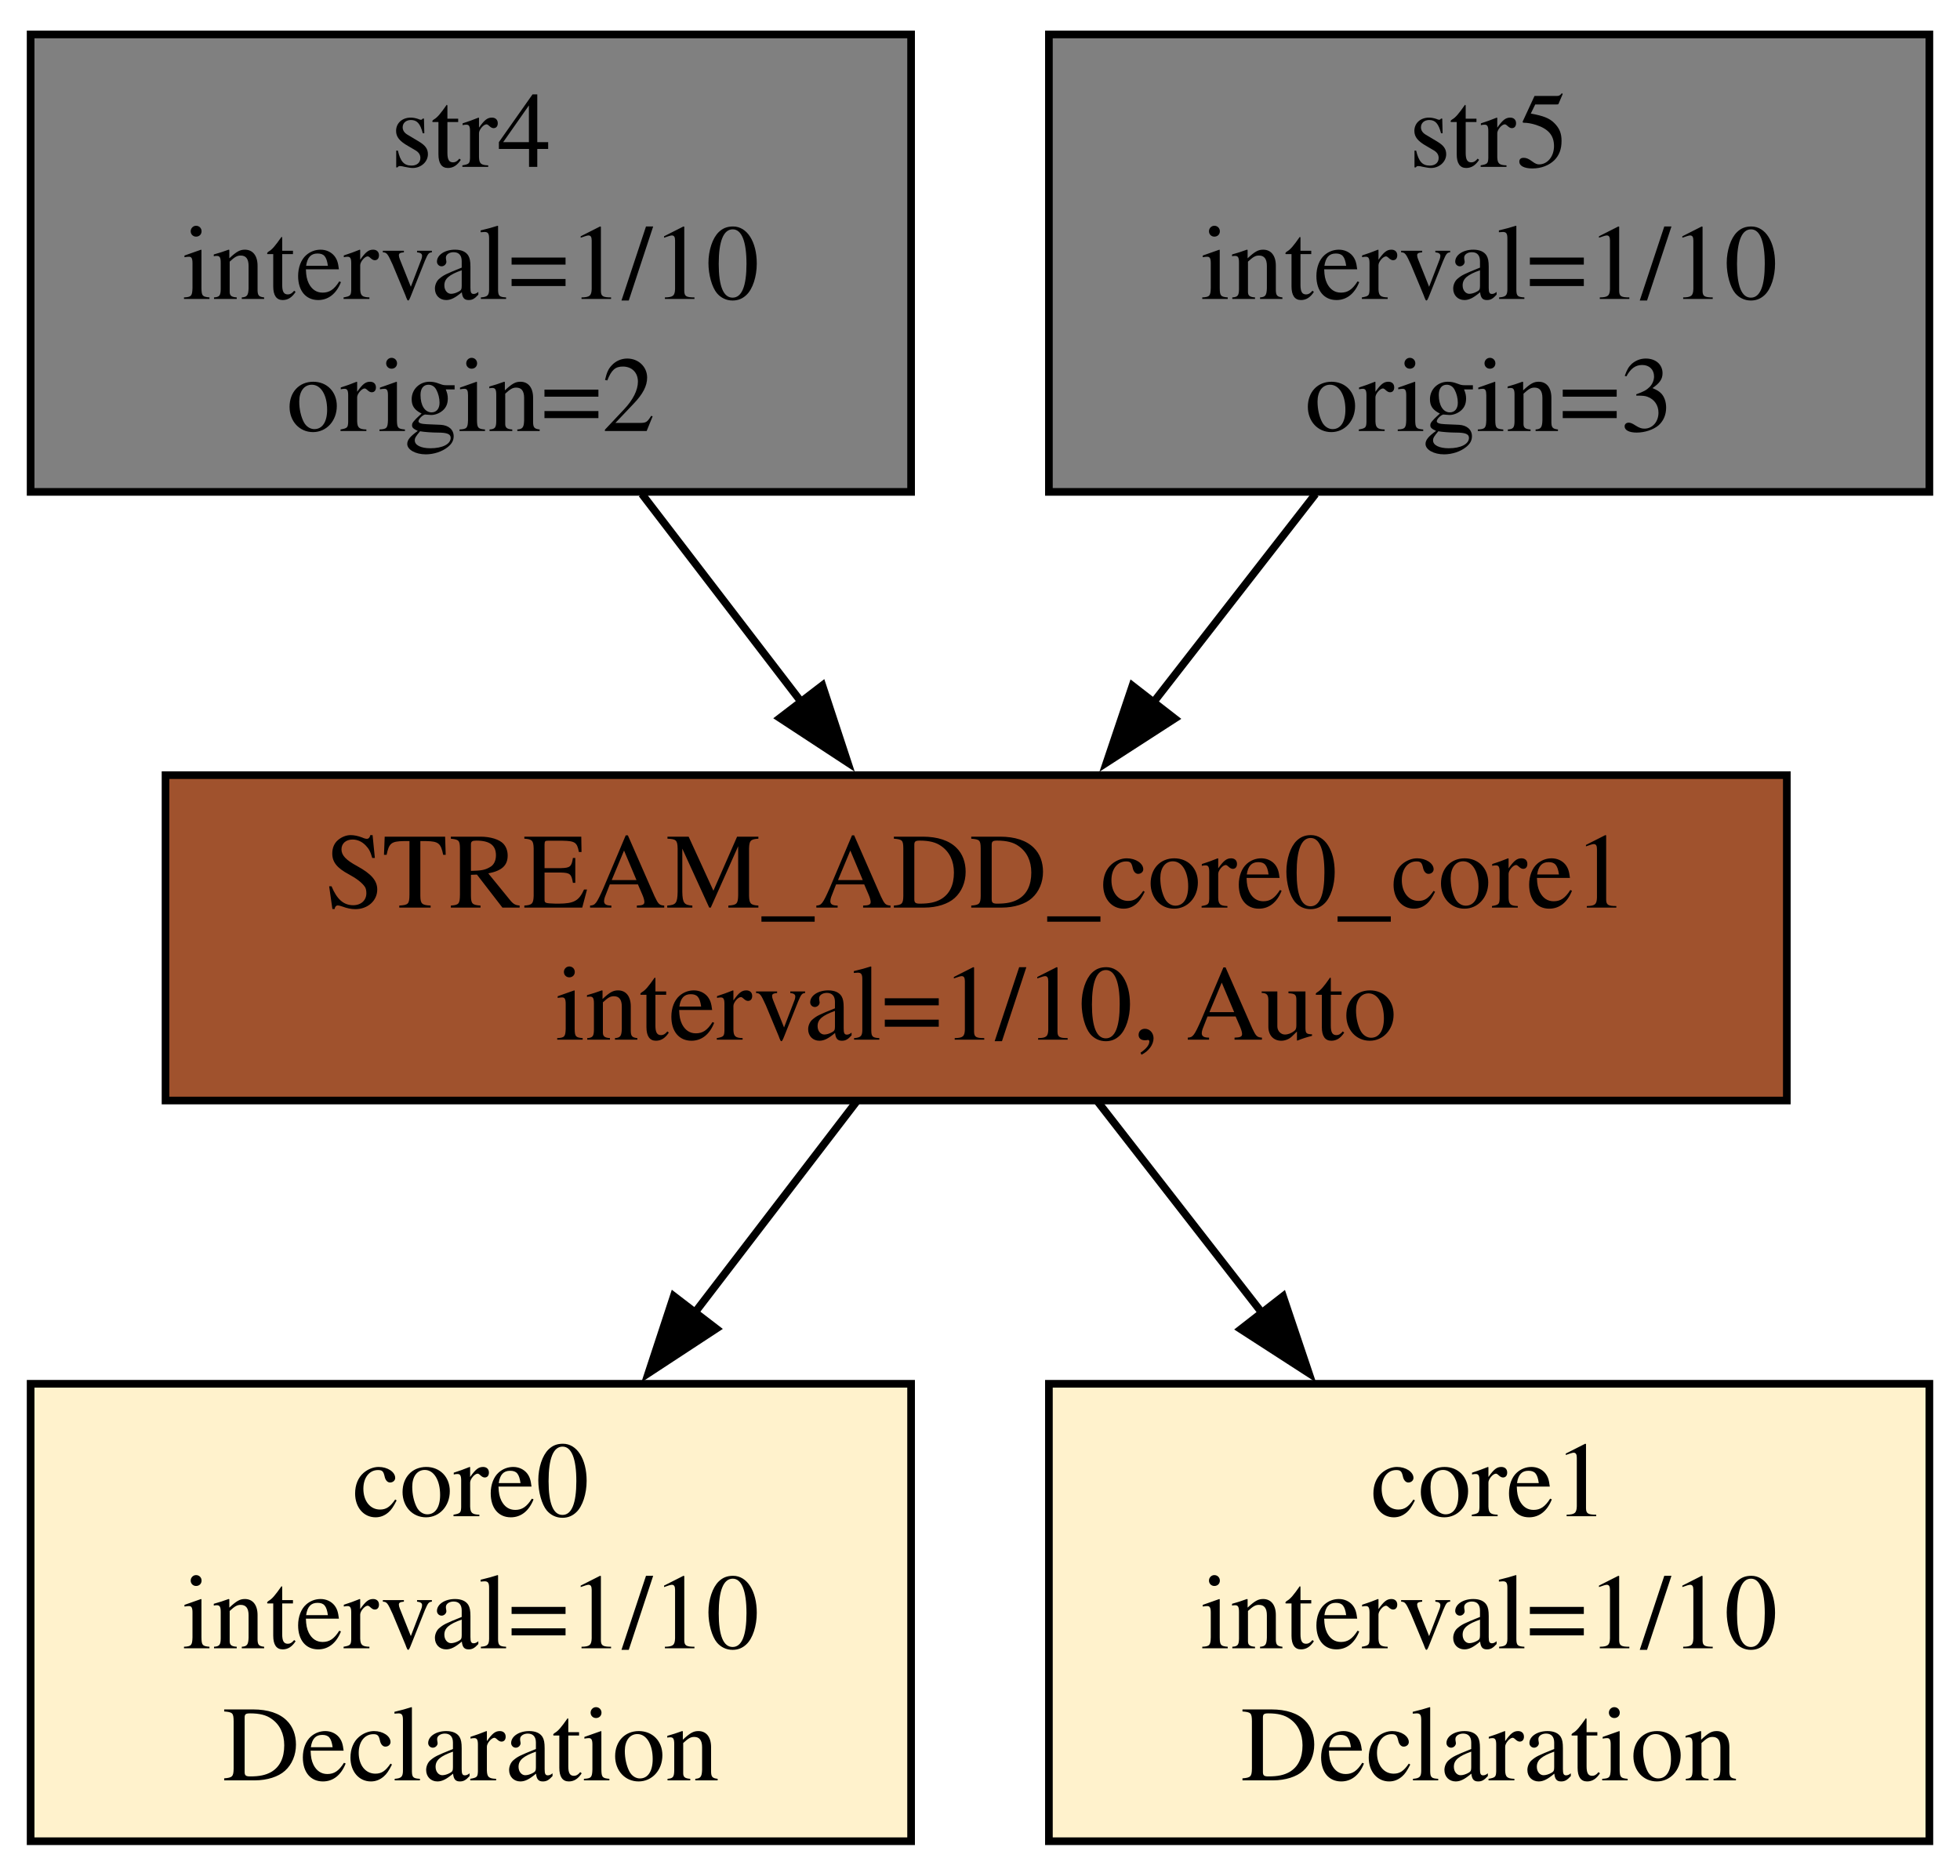
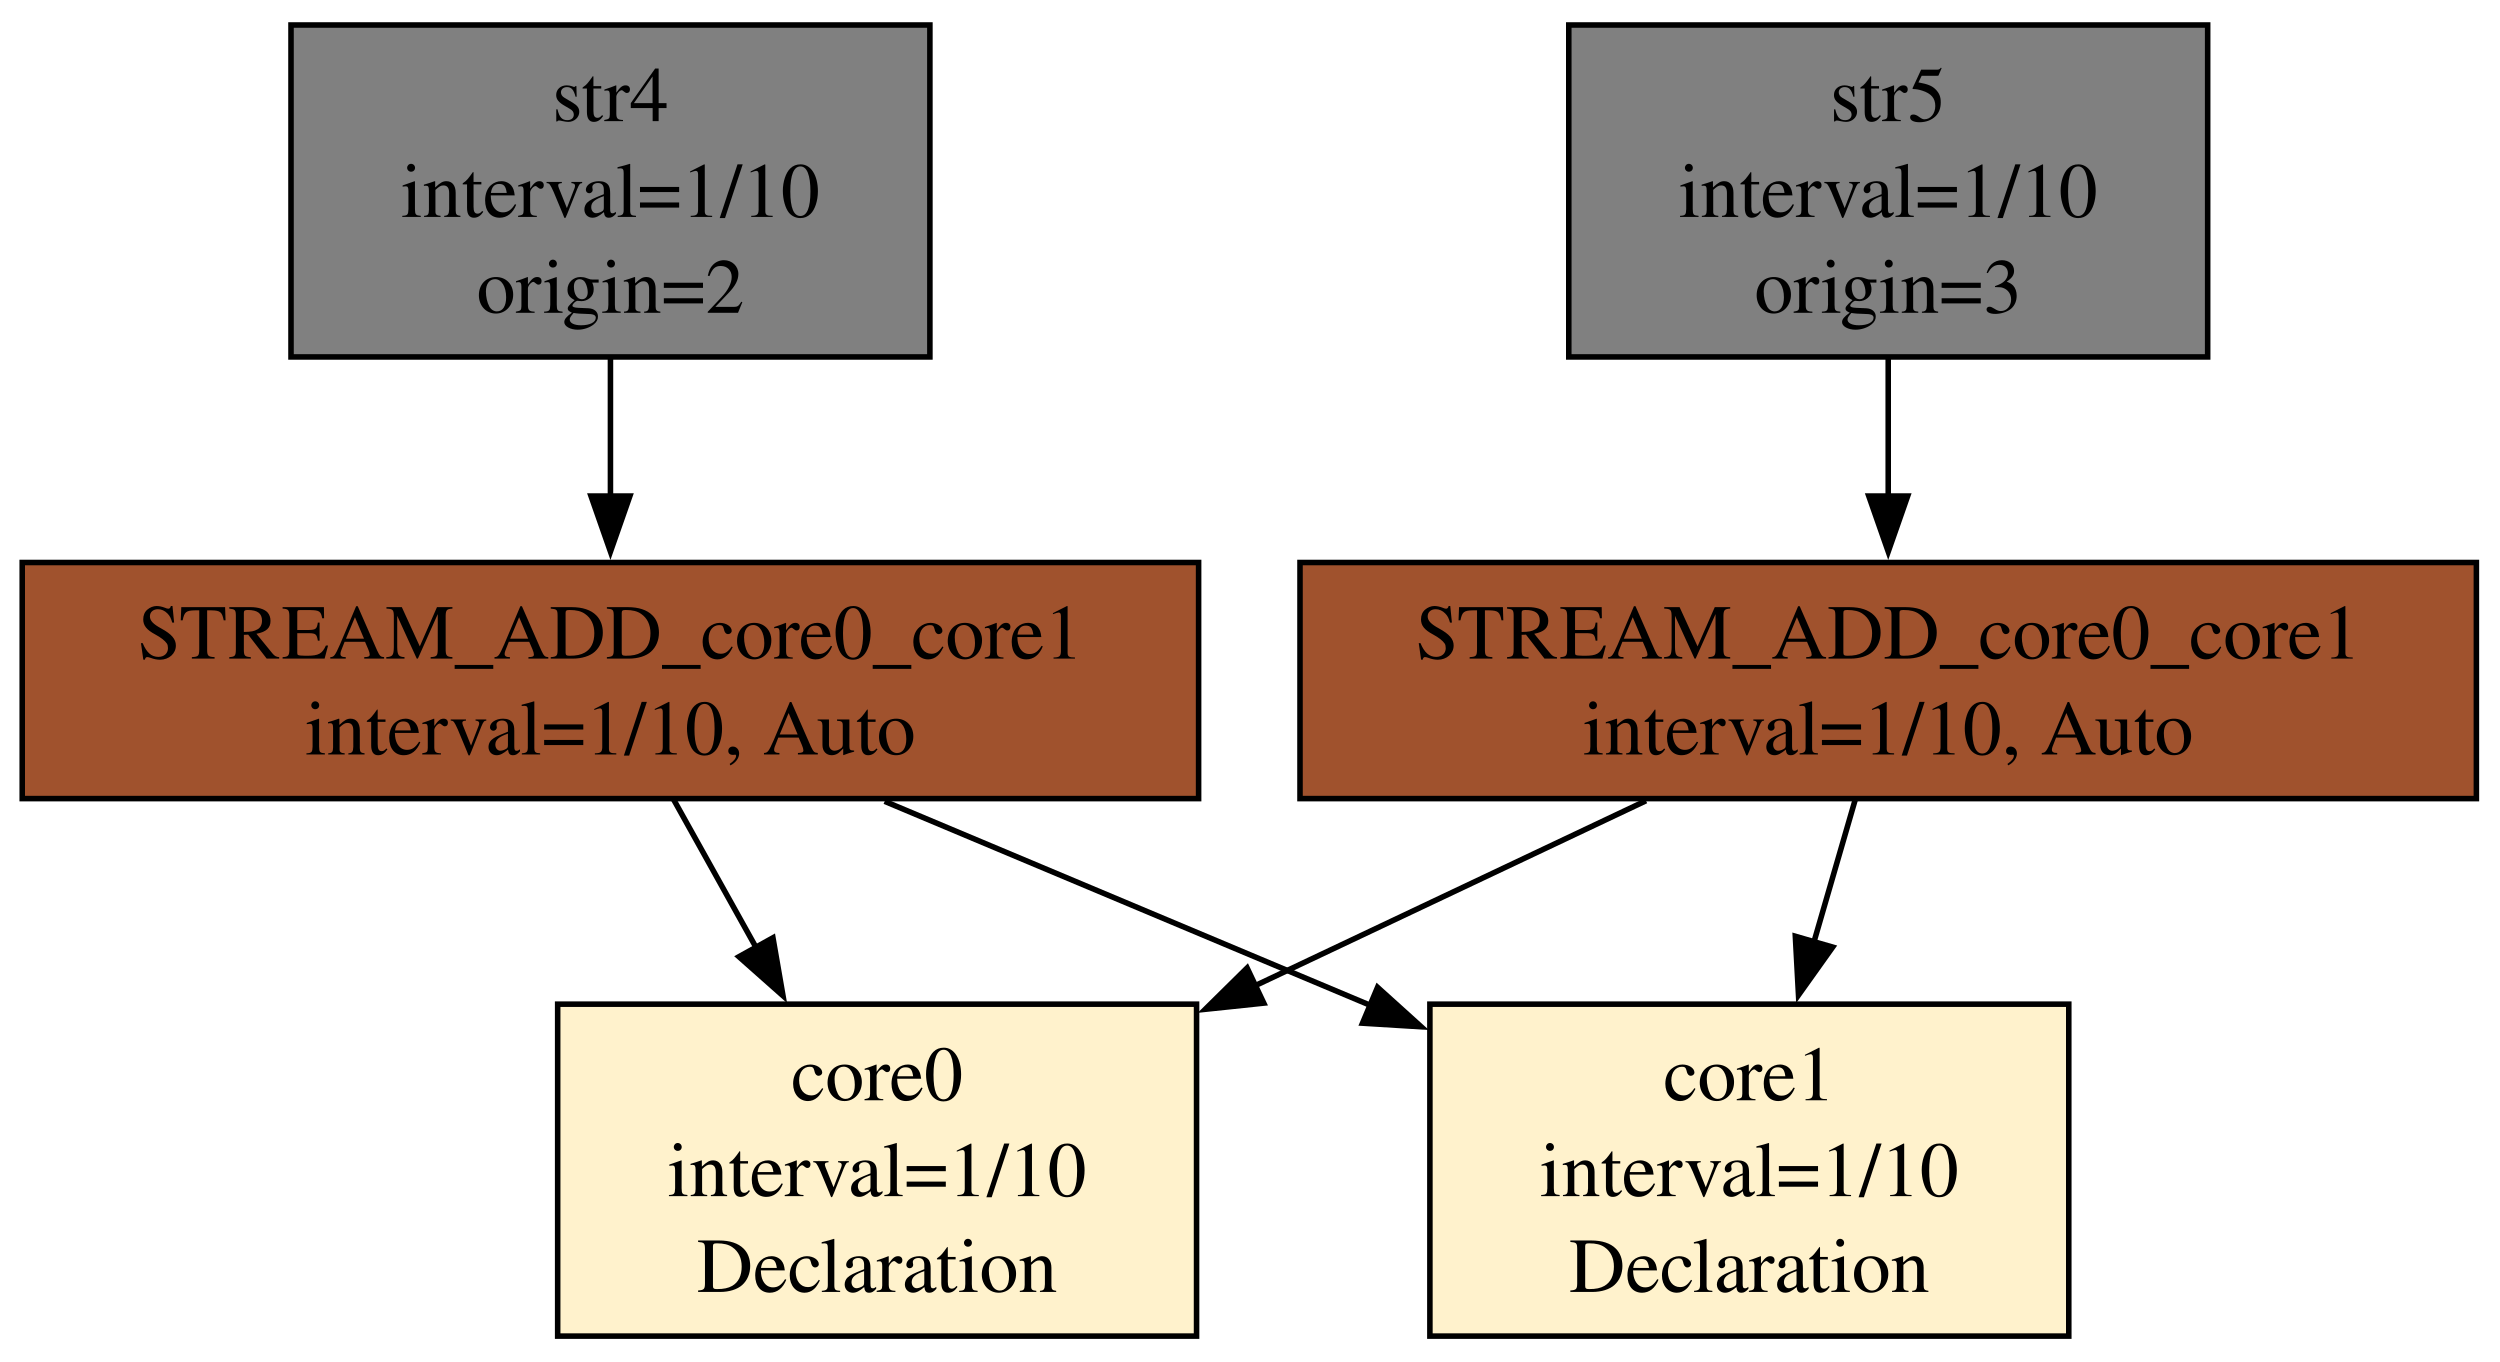
- <svg xmlns="http://www.w3.org/2000/svg" width="256pt" height="245pt" viewBox="0.00 0.00 256.00 245.00">
+ <svg xmlns="http://www.w3.org/2000/svg" width="450pt" height="245pt" viewBox="0.00 0.00 450.00 245.00">
  <g id="graph0" class="graph" transform="scale(1 1) rotate(0) translate(4 241)">
    <g id="node1" class="node">
-       <polygon fill="#fff2cc" stroke="Black" points="0,-0.5 0,-60.25 115,-60.25 115,-0.5 0,-0.5" />
-       <text xml:space="preserve" text-anchor="middle" x="57.5" y="-42.95" font-family="Times,serif" font-size="14.00">core0</text>
-       <text xml:space="preserve" text-anchor="middle" x="57.5" y="-25.7" font-family="Times,serif" font-size="14.00">interval=1/10</text>
-       <text xml:space="preserve" text-anchor="middle" x="57.5" y="-8.45" font-family="Times,serif" font-size="14.00">Declaration</text>
+       <polygon fill="#fff2cc" stroke="Black" points="96.38,-0.5 96.38,-60.25 211.38,-60.25 211.38,-0.5 96.38,-0.5" />
+       <text xml:space="preserve" text-anchor="middle" x="153.88" y="-42.95" font-family="Times,serif" font-size="14.00">core0</text>
+       <text xml:space="preserve" text-anchor="middle" x="153.88" y="-25.7" font-family="Times,serif" font-size="14.00">interval=1/10</text>
+       <text xml:space="preserve" text-anchor="middle" x="153.88" y="-8.45" font-family="Times,serif" font-size="14.00">Declaration</text>
    </g>
    <g id="node2" class="node">
-       <polygon fill="#fff2cc" stroke="Black" points="133,-0.5 133,-60.25 248,-60.25 248,-0.5 133,-0.5" />
-       <text xml:space="preserve" text-anchor="middle" x="190.5" y="-42.95" font-family="Times,serif" font-size="14.00">core1</text>
-       <text xml:space="preserve" text-anchor="middle" x="190.5" y="-25.7" font-family="Times,serif" font-size="14.00">interval=1/10</text>
-       <text xml:space="preserve" text-anchor="middle" x="190.5" y="-8.45" font-family="Times,serif" font-size="14.00">Declaration</text>
+       <polygon fill="#fff2cc" stroke="Black" points="253.38,-0.5 253.38,-60.25 368.38,-60.25 368.38,-0.5 253.38,-0.5" />
+       <text xml:space="preserve" text-anchor="middle" x="310.88" y="-42.95" font-family="Times,serif" font-size="14.00">core1</text>
+       <text xml:space="preserve" text-anchor="middle" x="310.88" y="-25.7" font-family="Times,serif" font-size="14.00">interval=1/10</text>
+       <text xml:space="preserve" text-anchor="middle" x="310.88" y="-8.45" font-family="Times,serif" font-size="14.00">Declaration</text>
    </g>
    <g id="node3" class="node">
-       <polygon fill="Sienna" stroke="Black" points="17.62,-97.25 17.62,-139.75 229.38,-139.75 229.38,-97.25 17.62,-97.25" />
-       <text xml:space="preserve" text-anchor="middle" x="123.5" y="-122.45" font-family="Times,serif" font-size="14.00">STREAM_ADD_core0_core1</text>
-       <text xml:space="preserve" text-anchor="middle" x="123.5" y="-105.2" font-family="Times,serif" font-size="14.00">interval=1/10, Auto</text>
+       <polygon fill="Sienna" stroke="Black" points="0,-97.25 0,-139.75 211.75,-139.75 211.75,-97.25 0,-97.25" />
+       <text xml:space="preserve" text-anchor="middle" x="105.88" y="-122.45" font-family="Times,serif" font-size="14.00">STREAM_ADD_core0_core1</text>
+       <text xml:space="preserve" text-anchor="middle" x="105.88" y="-105.2" font-family="Times,serif" font-size="14.00">interval=1/10, Auto</text>
    </g>
    <g id="edge1" class="edge">
-       <path fill="none" stroke="black" d="M107.86,-97.09C101.5,-88.8 93.95,-78.94 86.65,-69.41" />
-       <polygon fill="black" stroke="black" points="89.55,-67.45 80.69,-61.64 84,-71.71 89.55,-67.45" />
+       <path fill="none" stroke="black" d="M117.25,-97.09C121.73,-89.05 127.03,-79.54 132.18,-70.29" />
+       <polygon fill="black" stroke="black" points="135.13,-72.2 136.94,-61.76 129.01,-68.79 135.13,-72.2" />
    </g>
    <g id="edge2" class="edge">
-       <path fill="none" stroke="black" d="M139.38,-97.09C145.83,-88.8 153.5,-78.94 160.91,-69.41" />
-       <polygon fill="black" stroke="black" points="163.58,-71.68 166.96,-61.63 158.06,-67.38 163.58,-71.68" />
+       <path fill="none" stroke="black" d="M155.24,-96.76C181.51,-85.72 214.22,-71.98 242.87,-59.95" />
+       <polygon fill="black" stroke="black" points="243.96,-63.28 251.82,-56.18 241.25,-56.83 243.96,-63.28" />
    </g>
    <g id="node4" class="node">
-       <polygon fill="Gray" stroke="Black" points="0,-176.75 0,-236.5 115,-236.5 115,-176.75 0,-176.75" />
-       <text xml:space="preserve" text-anchor="middle" x="57.5" y="-219.2" font-family="Times,serif" font-size="14.00">str4</text>
-       <text xml:space="preserve" text-anchor="middle" x="57.5" y="-201.95" font-family="Times,serif" font-size="14.00">interval=1/10</text>
-       <text xml:space="preserve" text-anchor="middle" x="57.5" y="-184.7" font-family="Times,serif" font-size="14.00">origin=2</text>
+       <polygon fill="Sienna" stroke="Black" points="230,-97.25 230,-139.75 441.75,-139.75 441.75,-97.25 230,-97.25" />
+       <text xml:space="preserve" text-anchor="middle" x="335.88" y="-122.45" font-family="Times,serif" font-size="14.00">STREAM_ADD_core0_core1</text>
+       <text xml:space="preserve" text-anchor="middle" x="335.88" y="-105.2" font-family="Times,serif" font-size="14.00">interval=1/10, Auto</text>
    </g>
    <g id="edge3" class="edge">
-       <path fill="none" stroke="black" d="M79.84,-176.47C86.55,-167.72 93.9,-158.12 100.64,-149.33" />
-       <polygon fill="black" stroke="black" points="103.41,-151.47 106.72,-141.4 97.86,-147.21 103.41,-151.47" />
+       <path fill="none" stroke="black" d="M292.28,-96.87C271.21,-86.9 245.44,-74.7 221.87,-63.55" />
+       <polygon fill="black" stroke="black" points="223.48,-60.44 212.94,-59.33 220.48,-66.77 223.48,-60.44" />
+     </g>
+     <g id="edge4" class="edge">
+       <path fill="none" stroke="black" d="M329.95,-97.09C327.72,-89.39 325.09,-80.35 322.52,-71.48" />
+       <polygon fill="black" stroke="black" points="325.88,-70.52 319.73,-61.89 319.16,-72.47 325.88,-70.52" />
    </g>
    <g id="node5" class="node">
-       <polygon fill="Gray" stroke="Black" points="133,-176.75 133,-236.5 248,-236.5 248,-176.75 133,-176.75" />
-       <text xml:space="preserve" text-anchor="middle" x="190.5" y="-219.2" font-family="Times,serif" font-size="14.00">str5</text>
-       <text xml:space="preserve" text-anchor="middle" x="190.5" y="-201.95" font-family="Times,serif" font-size="14.00">interval=1/10</text>
-       <text xml:space="preserve" text-anchor="middle" x="190.5" y="-184.7" font-family="Times,serif" font-size="14.00">origin=3</text>
+       <polygon fill="Gray" stroke="Black" points="48.38,-176.75 48.38,-236.5 163.38,-236.5 163.38,-176.75 48.38,-176.75" />
+       <text xml:space="preserve" text-anchor="middle" x="105.88" y="-219.2" font-family="Times,serif" font-size="14.00">str4</text>
+       <text xml:space="preserve" text-anchor="middle" x="105.88" y="-201.95" font-family="Times,serif" font-size="14.00">interval=1/10</text>
+       <text xml:space="preserve" text-anchor="middle" x="105.88" y="-184.7" font-family="Times,serif" font-size="14.00">origin=2</text>
    </g>
-     <g id="edge4" class="edge">
-       <path fill="none" stroke="black" d="M167.82,-176.47C160.94,-167.63 153.39,-157.92 146.49,-149.05" />
-       <polygon fill="black" stroke="black" points="149.43,-147.14 140.53,-141.39 143.91,-151.43 149.43,-147.14" />
+     <g id="edge5" class="edge">
+       <path fill="none" stroke="black" d="M105.88,-176.47C105.88,-168.47 105.88,-159.75 105.88,-151.59" />
+       <polygon fill="black" stroke="black" points="109.38,-151.71 105.88,-141.71 102.38,-151.71 109.38,-151.71" />
+     </g>
+     <g id="node6" class="node">
+       <polygon fill="Gray" stroke="Black" points="278.38,-176.75 278.38,-236.5 393.38,-236.5 393.38,-176.75 278.38,-176.75" />
+       <text xml:space="preserve" text-anchor="middle" x="335.88" y="-219.2" font-family="Times,serif" font-size="14.00">str5</text>
+       <text xml:space="preserve" text-anchor="middle" x="335.88" y="-201.95" font-family="Times,serif" font-size="14.00">interval=1/10</text>
+       <text xml:space="preserve" text-anchor="middle" x="335.88" y="-184.7" font-family="Times,serif" font-size="14.00">origin=3</text>
+     </g>
+     <g id="edge6" class="edge">
+       <path fill="none" stroke="black" d="M335.88,-176.47C335.88,-168.47 335.88,-159.75 335.88,-151.59" />
+       <polygon fill="black" stroke="black" points="339.38,-151.71 335.88,-141.71 332.38,-151.71 339.38,-151.71" />
    </g>
  </g>
</svg>
